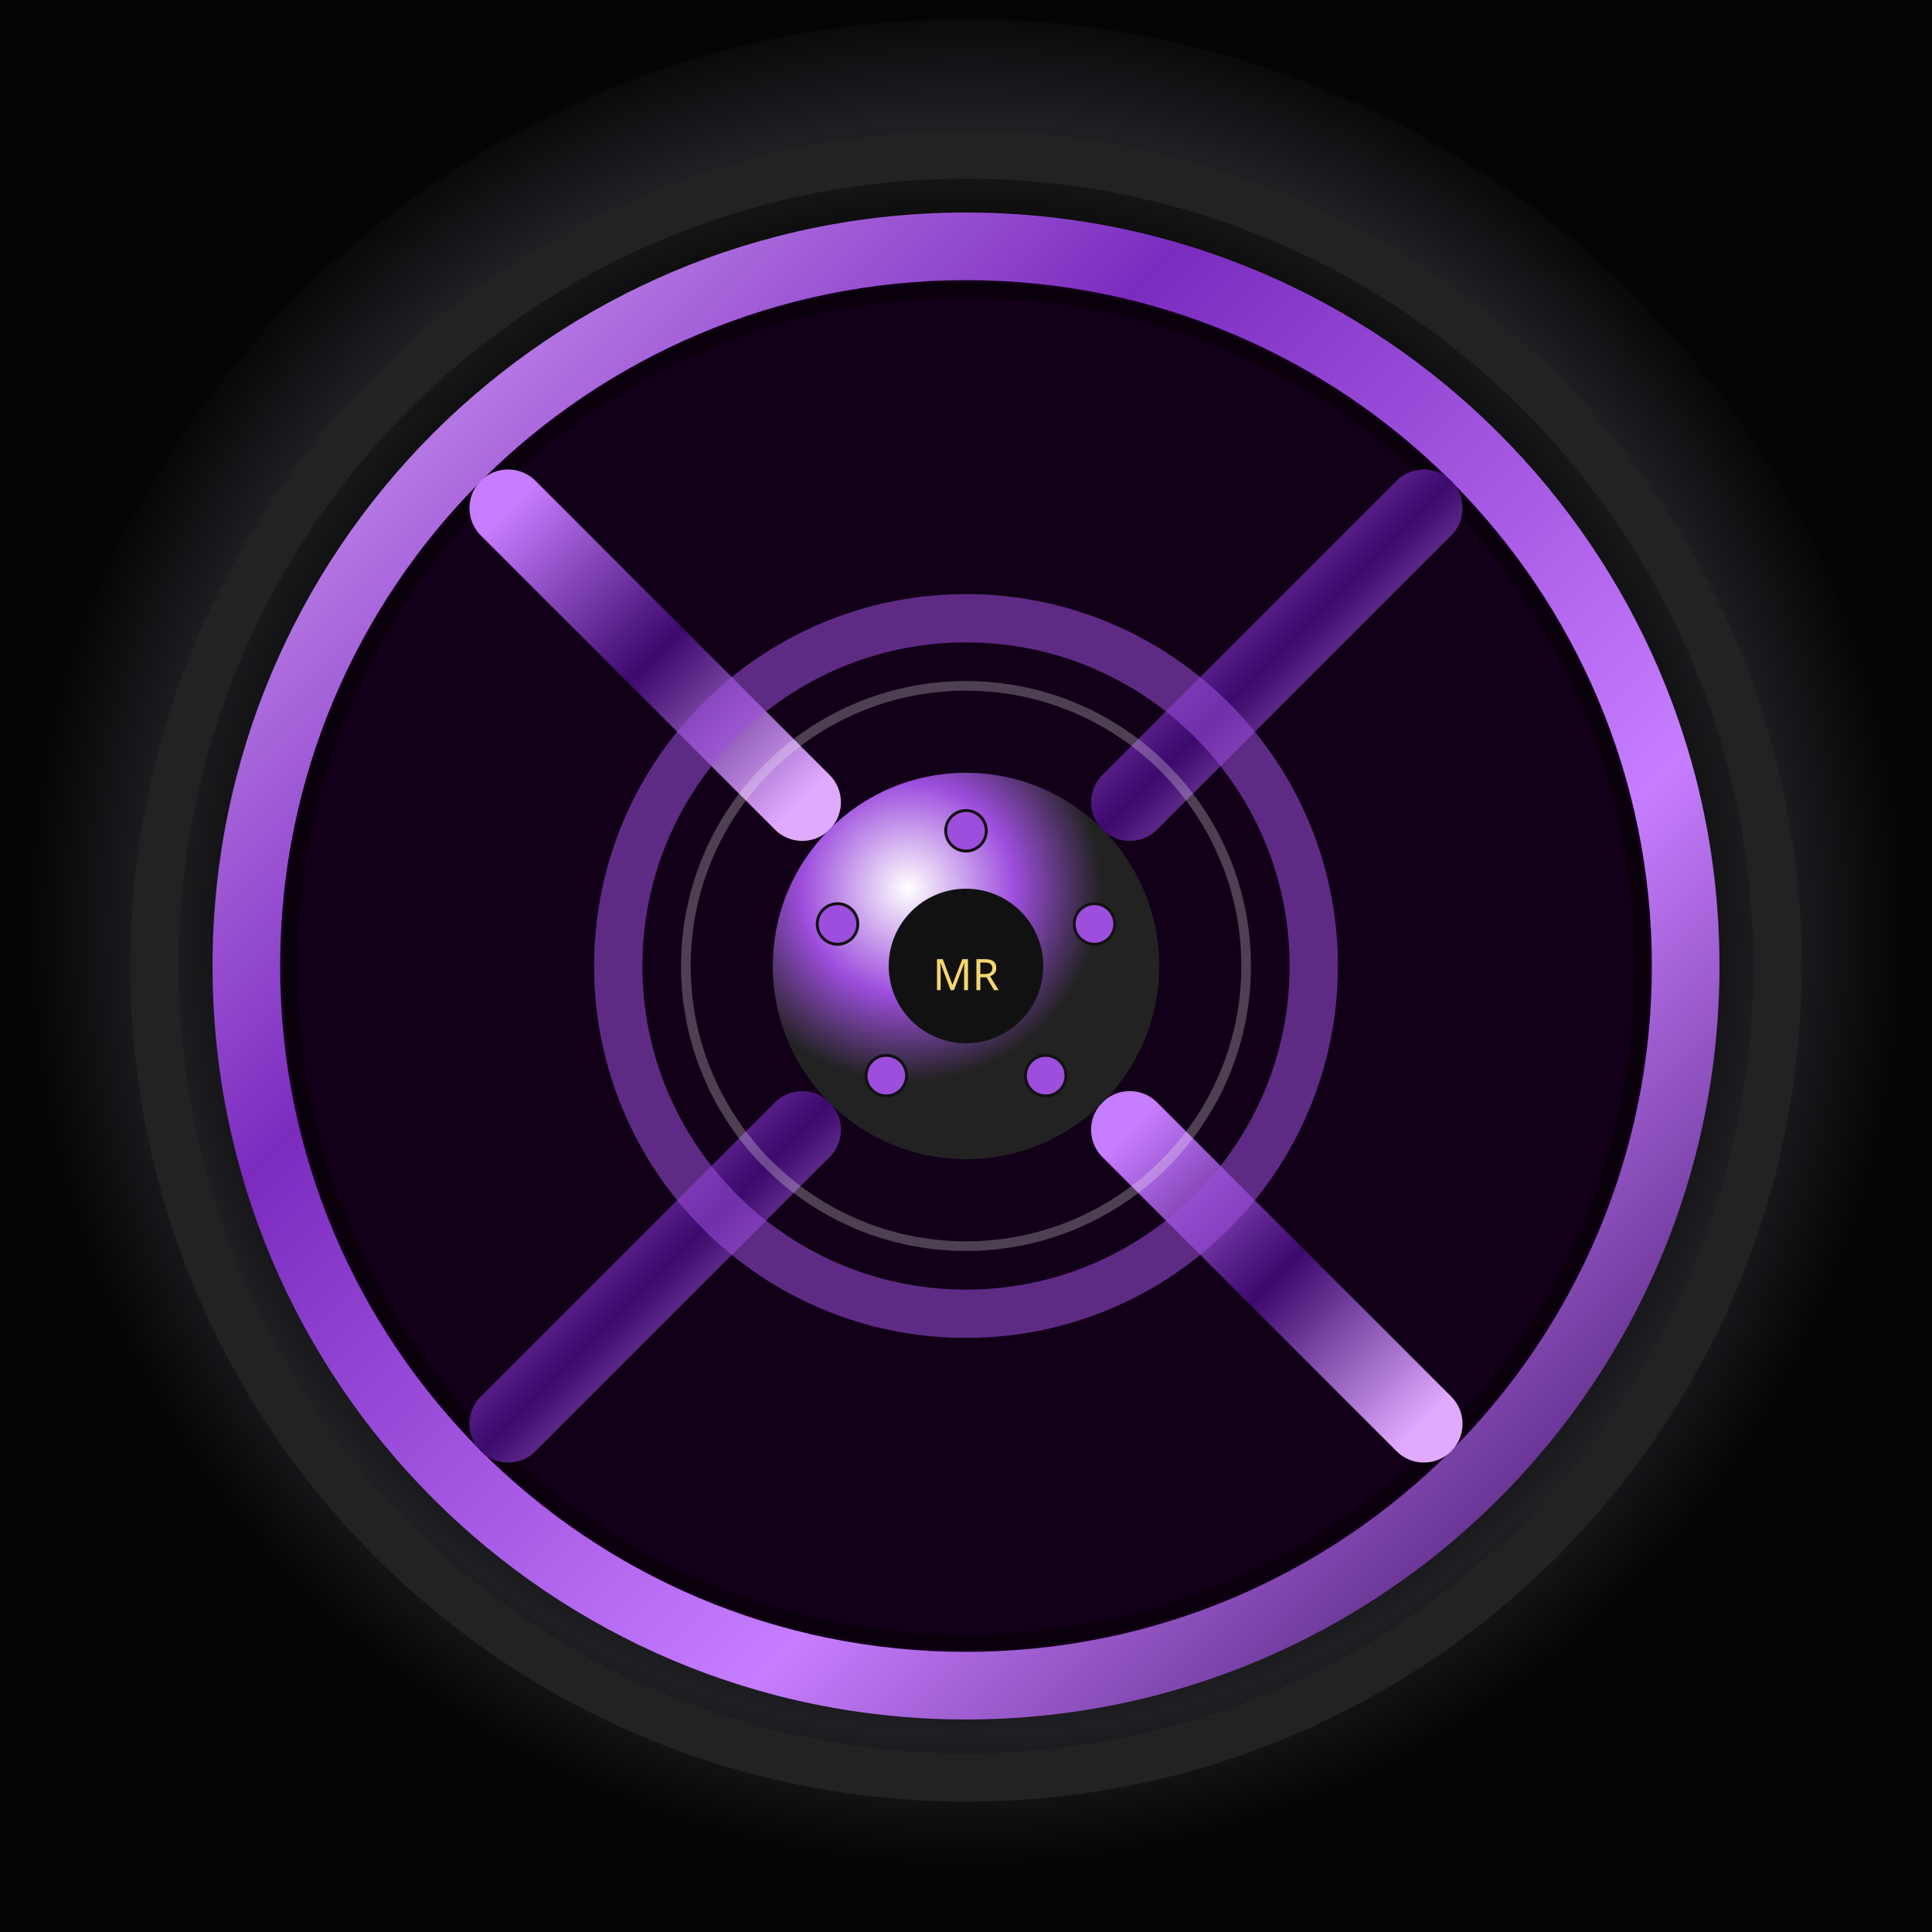
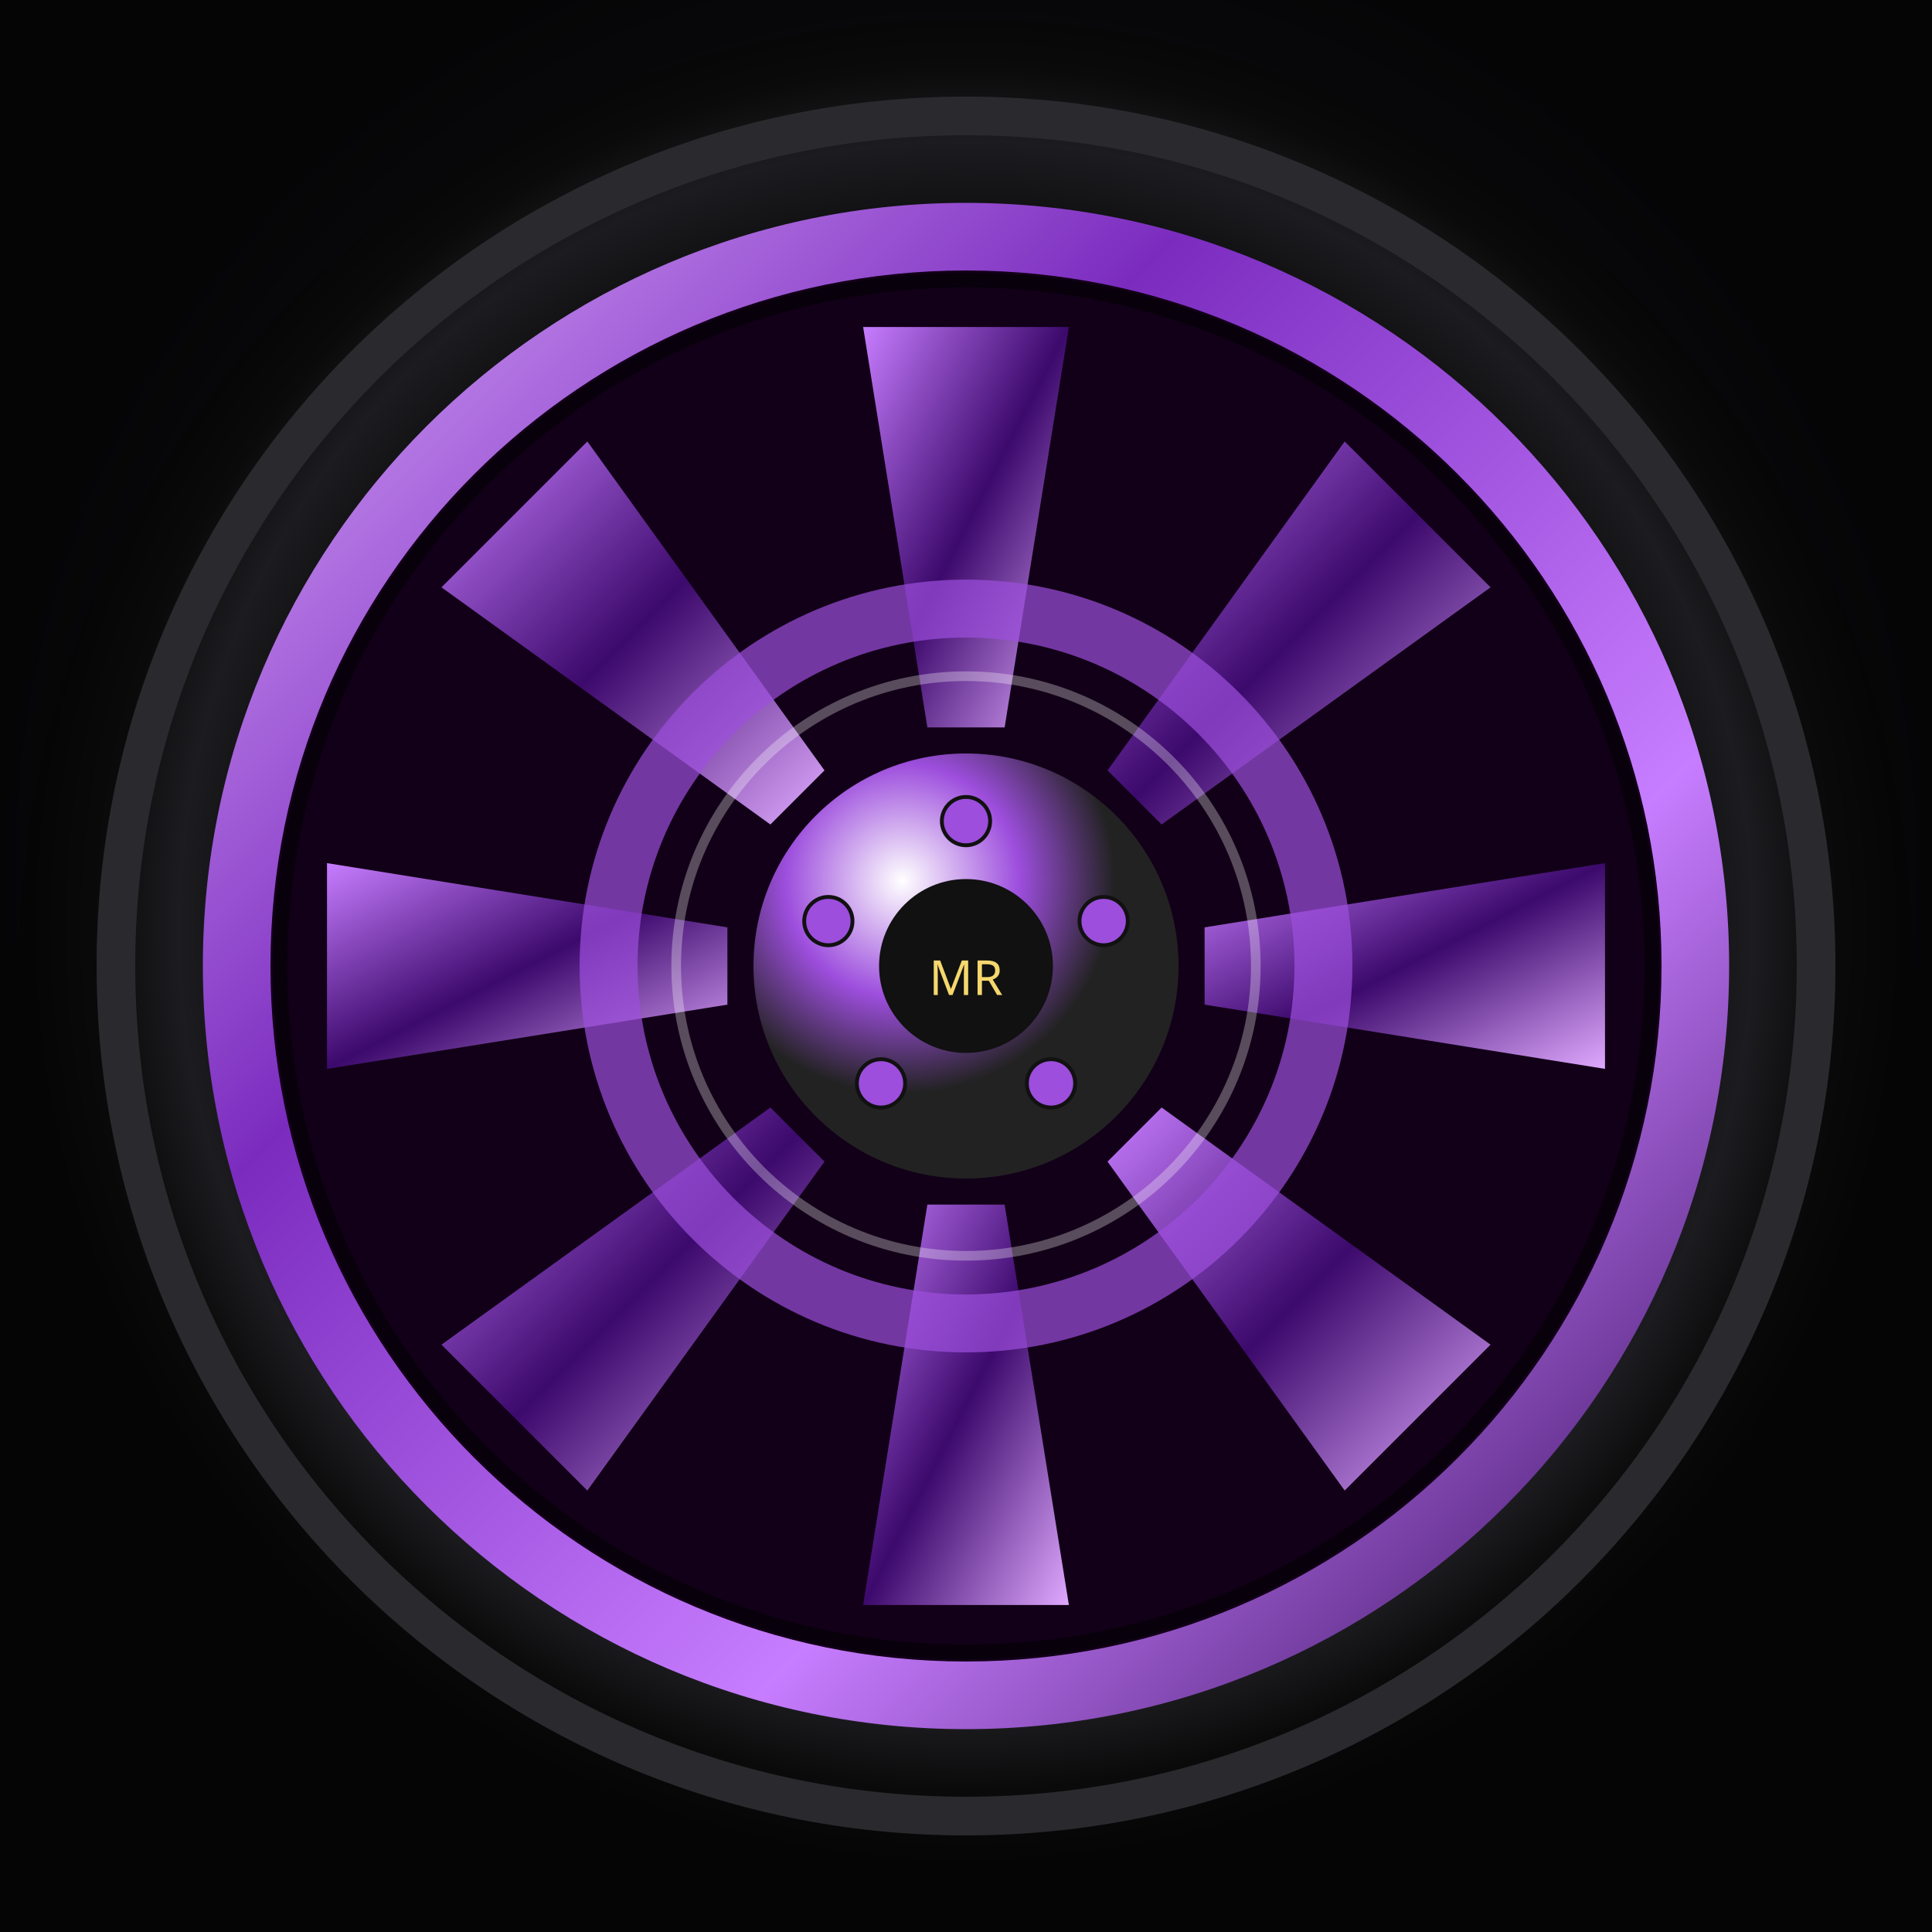
<svg xmlns="http://www.w3.org/2000/svg" viewBox="0 0 400 400" role="img" aria-label="Thizz purple spinner rim">
  <defs>
+     <radialGradient id="thz-bg" cx="50%" cy="45%">
+       <stop offset="0%" stop-color="#1a1424" />
+       <stop offset="100%" stop-color="#050506" />
+     </radialGradient>
    <radialGradient id="thz-tire" cx="50%" cy="48%">
-       <stop offset="74%" stop-color="#0a0a0a" />
-       <stop offset="86%" stop-color="#1f1f24" />
+       <stop offset="70%" stop-color="#070707" />
+       <stop offset="84%" stop-color="#1c1c20" />
+       <stop offset="92%" stop-color="#0a0a0a" />
      <stop offset="100%" stop-color="#050506" />
    </radialGradient>
    <linearGradient id="thz-lip" x1="0" y1="0" x2="1" y2="1">
      <stop offset="0%" stop-color="#e0b0ff" />
      <stop offset="33%" stop-color="#7b2cbf" />
      <stop offset="67%" stop-color="#c77dff" />
      <stop offset="100%" stop-color="#240046" />
    </linearGradient>
    <linearGradient id="thz-spk" x1="0" y1="0" x2="1" y2="1">
      <stop offset="0%" stop-color="#c77dff" />
      <stop offset="50%" stop-color="#3c096c" />
      <stop offset="100%" stop-color="#e0aaff" />
    </linearGradient>
    <radialGradient id="thz-cap" cx="35%" cy="30%">
      <stop offset="0%" stop-color="#ffffff" />
      <stop offset="55%" stop-color="#9d4edd" />
      <stop offset="100%" stop-color="#222" />
    </radialGradient>
  </defs>
-   <rect width="400" height="400" fill="#050505" />
+   <rect width="400" height="400" fill="url(#thz-bg)" />
  <circle cx="200" cy="200" r="196" fill="url(#thz-tire)" />
-   <circle cx="200" cy="200" r="168" fill="none" stroke="#222" stroke-width="10" />
-   <circle cx="200" cy="200" r="156" fill="url(#thz-lip)" />
-   <circle cx="200" cy="200" r="142" fill="#120018" />
-   <circle cx="200" cy="200" r="140" fill="none" stroke="#000" stroke-width="3" opacity="0.5" />
-   <line x1="200.0" y1="152.0" x2="200.0" y2="66.0" stroke="url(#thz-spk)" stroke-width="16" stroke-linecap="round" />
-   <line x1="233.9" y1="166.1" x2="294.8" y2="105.2" stroke="url(#thz-spk)" stroke-width="16" stroke-linecap="round" />
-   <line x1="248.0" y1="200.0" x2="334.0" y2="200.0" stroke="url(#thz-spk)" stroke-width="16" stroke-linecap="round" />
-   <line x1="233.9" y1="233.9" x2="294.8" y2="294.8" stroke="url(#thz-spk)" stroke-width="16" stroke-linecap="round" />
-   <line x1="200.0" y1="248.0" x2="200.0" y2="334.0" stroke="url(#thz-spk)" stroke-width="16" stroke-linecap="round" />
-   <line x1="166.1" y1="233.9" x2="105.2" y2="294.8" stroke="url(#thz-spk)" stroke-width="16" stroke-linecap="round" />
-   <line x1="152.0" y1="200.0" x2="66.0" y2="200.0" stroke="url(#thz-spk)" stroke-width="16" stroke-linecap="round" />
-   <line x1="166.1" y1="166.1" x2="105.2" y2="105.2" stroke="url(#thz-spk)" stroke-width="16" stroke-linecap="round" />
-   <circle cx="200" cy="200" r="72" fill="none" stroke="#9d4edd" stroke-width="10" opacity="0.55" />
-   <circle cx="200" cy="200" r="58" fill="none" stroke="#fff" stroke-width="2" opacity="0.25" />
-   <circle cx="200" cy="200" r="40" fill="url(#thz-cap)" />
-   <circle cx="200" cy="200" r="16" fill="#111" />
-   <text x="200" y="205" text-anchor="middle" font-family="Arial Black, sans-serif" font-size="9" fill="#f5d76e">MR</text>
-   <circle cx="200.0" cy="172.0" r="4.2" fill="#9d4edd" stroke="#111" stroke-width="0.6" />
-   <circle cx="226.6" cy="191.3" r="4.2" fill="#9d4edd" stroke="#111" stroke-width="0.6" />
-   <circle cx="216.5" cy="222.7" r="4.2" fill="#9d4edd" stroke="#111" stroke-width="0.6" />
-   <circle cx="183.5" cy="222.7" r="4.2" fill="#9d4edd" stroke="#111" stroke-width="0.6" />
-   <circle cx="173.4" cy="191.3" r="4.2" fill="#9d4edd" stroke="#111" stroke-width="0.6" />
+   <circle cx="200" cy="200" r="176" fill="none" stroke="#2a2a2e" stroke-width="8" />
+   <circle cx="200" cy="200" r="158" fill="url(#thz-lip)" />
+   <circle cx="200" cy="200" r="144" fill="#120018" />
+   <circle cx="200" cy="200" r="142" fill="none" stroke="#000" stroke-width="3" opacity="0.55" />
+   <polygon points="192.0,150.6 208.0,150.6 221.3,67.7 178.7,67.7" fill="url(#thz-spk)" />
+   <polygon points="229.3,159.5 240.5,170.7 308.6,121.6 278.4,91.4" fill="url(#thz-spk)" />
+   <polygon points="249.4,192.0 249.4,208.0 332.3,221.3 332.3,178.7" fill="url(#thz-spk)" />
+   <polygon points="240.5,229.3 229.3,240.5 278.4,308.6 308.6,278.4" fill="url(#thz-spk)" />
+   <polygon points="208.0,249.4 192.0,249.4 178.7,332.3 221.3,332.3" fill="url(#thz-spk)" />
+   <polygon points="170.7,240.5 159.5,229.3 91.4,278.4 121.6,308.6" fill="url(#thz-spk)" />
+   <polygon points="150.6,208.0 150.6,192.0 67.7,178.7 67.7,221.3" fill="url(#thz-spk)" />
+   <polygon points="159.5,170.7 170.7,159.5 121.6,91.4 91.4,121.6" fill="url(#thz-spk)" />
+   <circle cx="200" cy="200" r="74" fill="none" stroke="#9d4edd" stroke-width="12" opacity="0.7" />
+   <circle cx="200" cy="200" r="60" fill="none" stroke="#fff" stroke-width="2" opacity="0.3" />
+   <circle cx="200" cy="200" r="44" fill="url(#thz-cap)" />
+   <circle cx="200" cy="200" r="18" fill="#111" />
+   <text x="200" y="206" text-anchor="middle" font-family="Arial Black, sans-serif" font-size="10" fill="#f5d76e">MR</text>
+   <circle cx="200.0" cy="170.0" r="5" fill="#9d4edd" stroke="#111" stroke-width="0.8" />
+   <circle cx="228.5" cy="190.7" r="5" fill="#9d4edd" stroke="#111" stroke-width="0.8" />
+   <circle cx="217.6" cy="224.3" r="5" fill="#9d4edd" stroke="#111" stroke-width="0.8" />
+   <circle cx="182.4" cy="224.3" r="5" fill="#9d4edd" stroke="#111" stroke-width="0.8" />
+   <circle cx="171.5" cy="190.7" r="5" fill="#9d4edd" stroke="#111" stroke-width="0.8" />
</svg>
